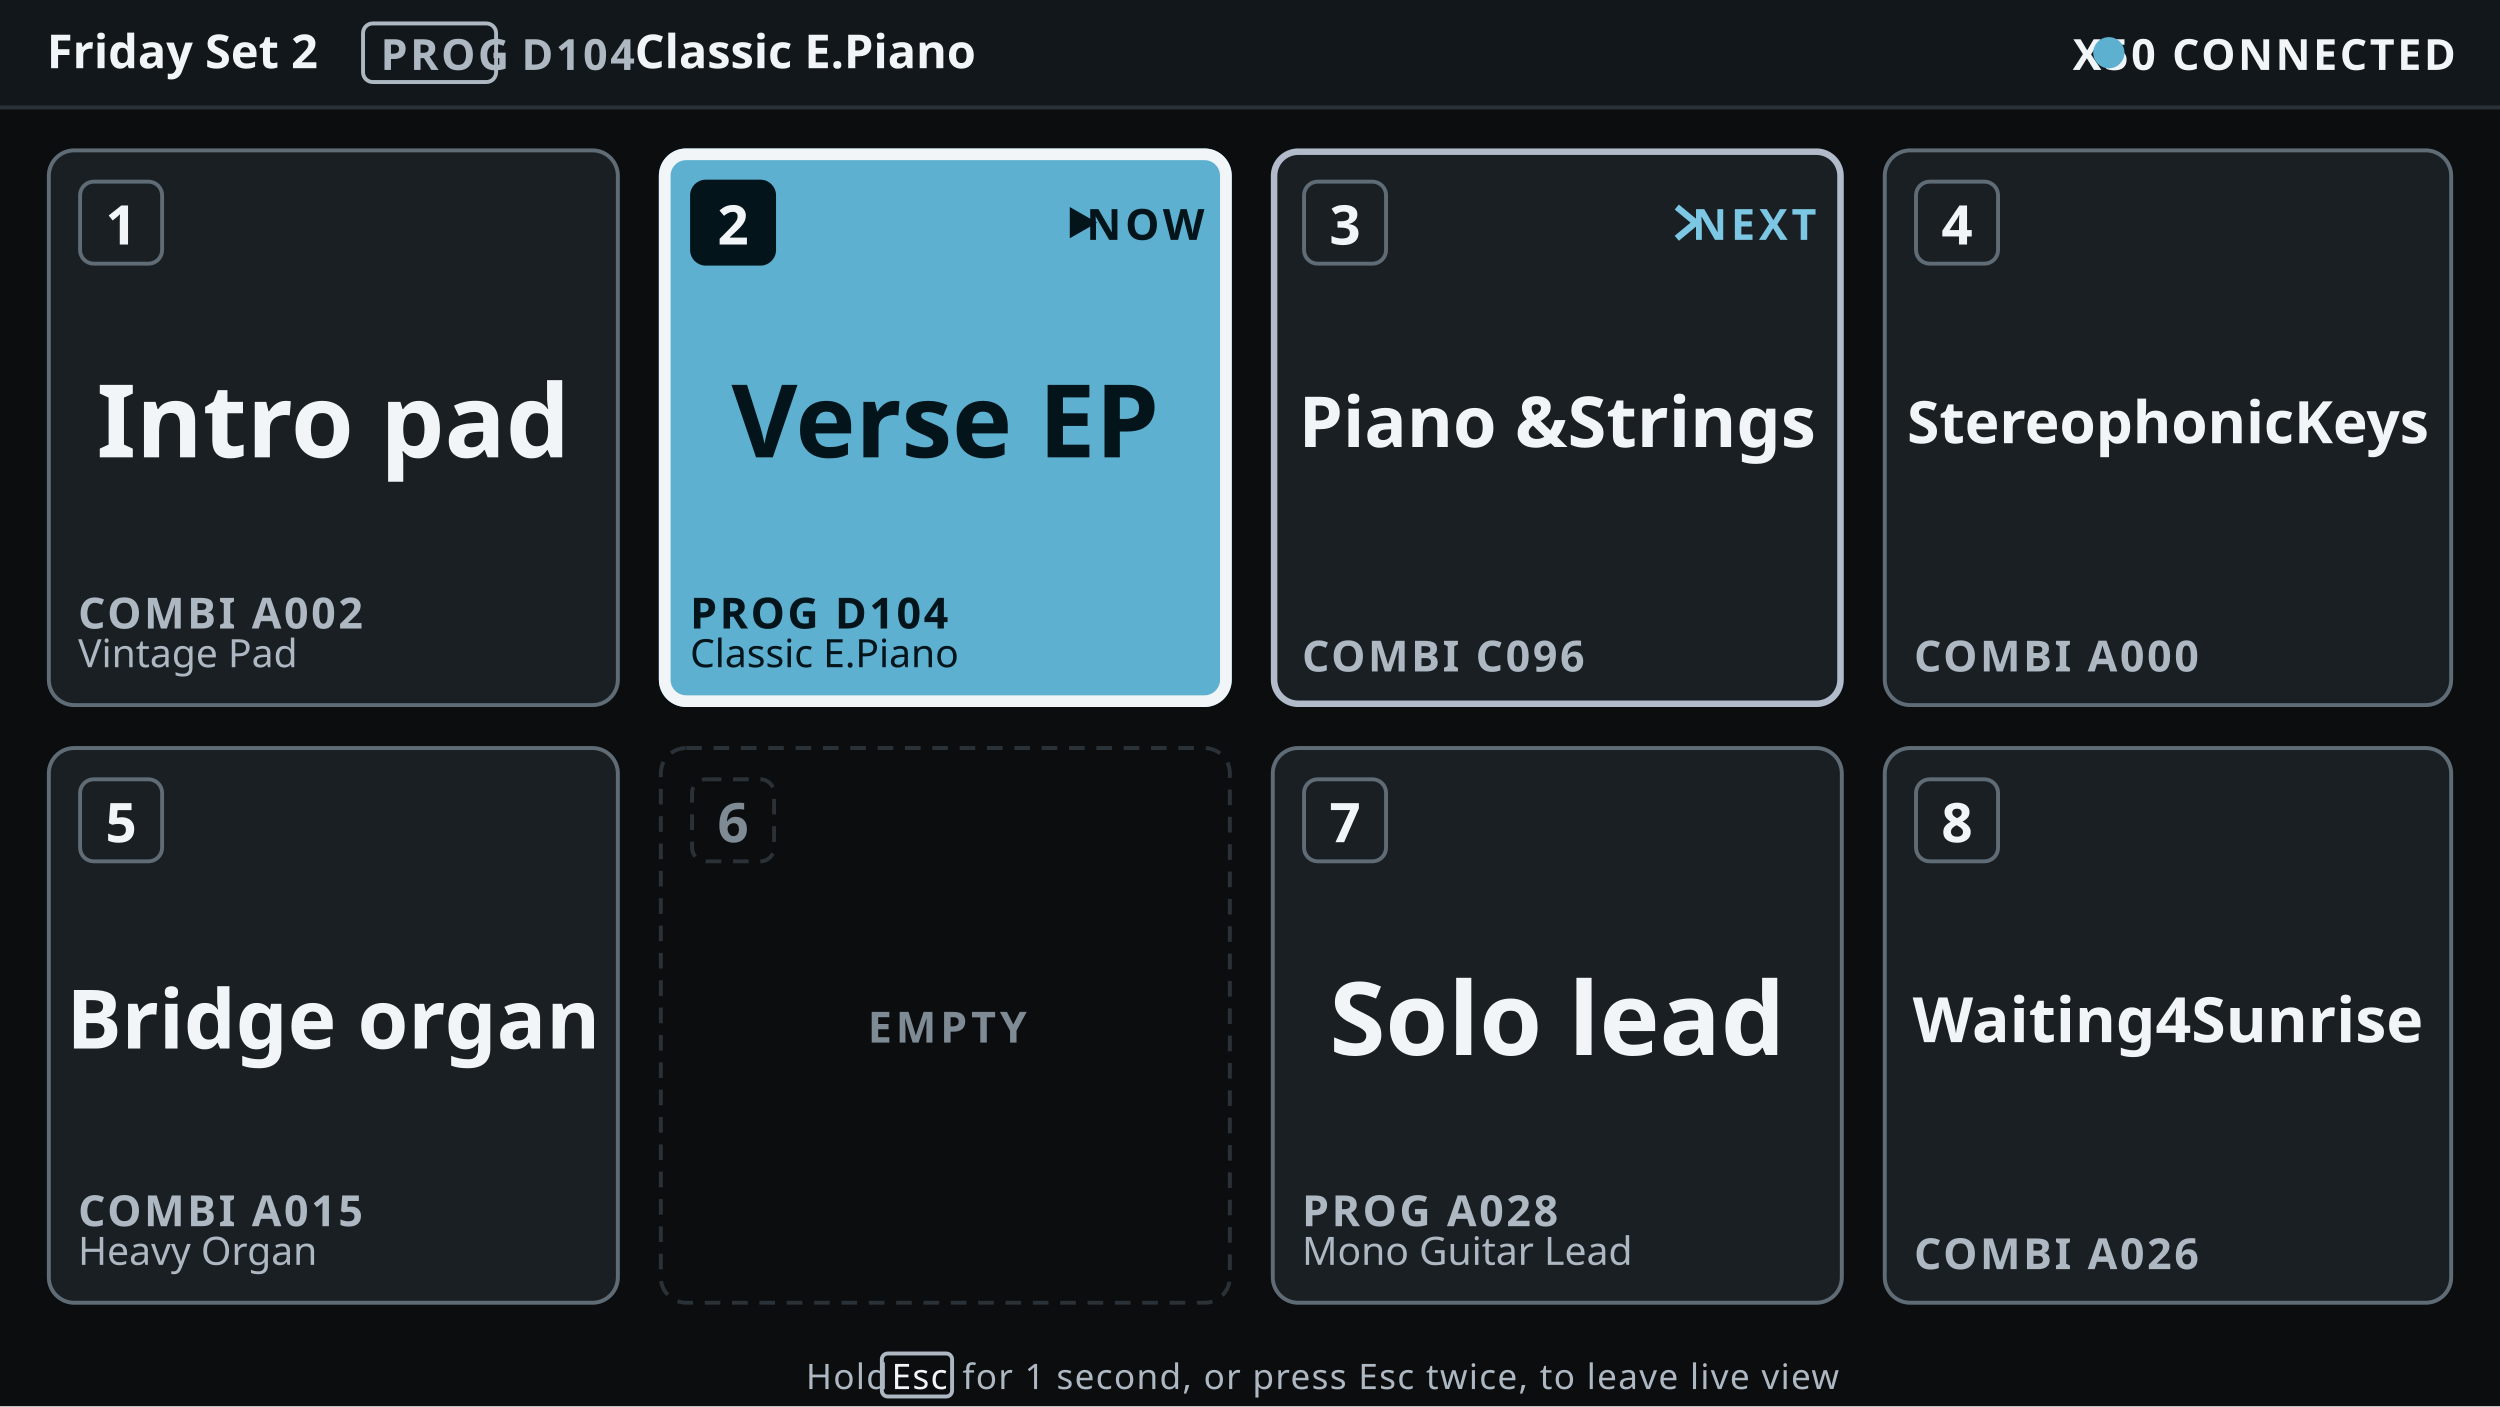
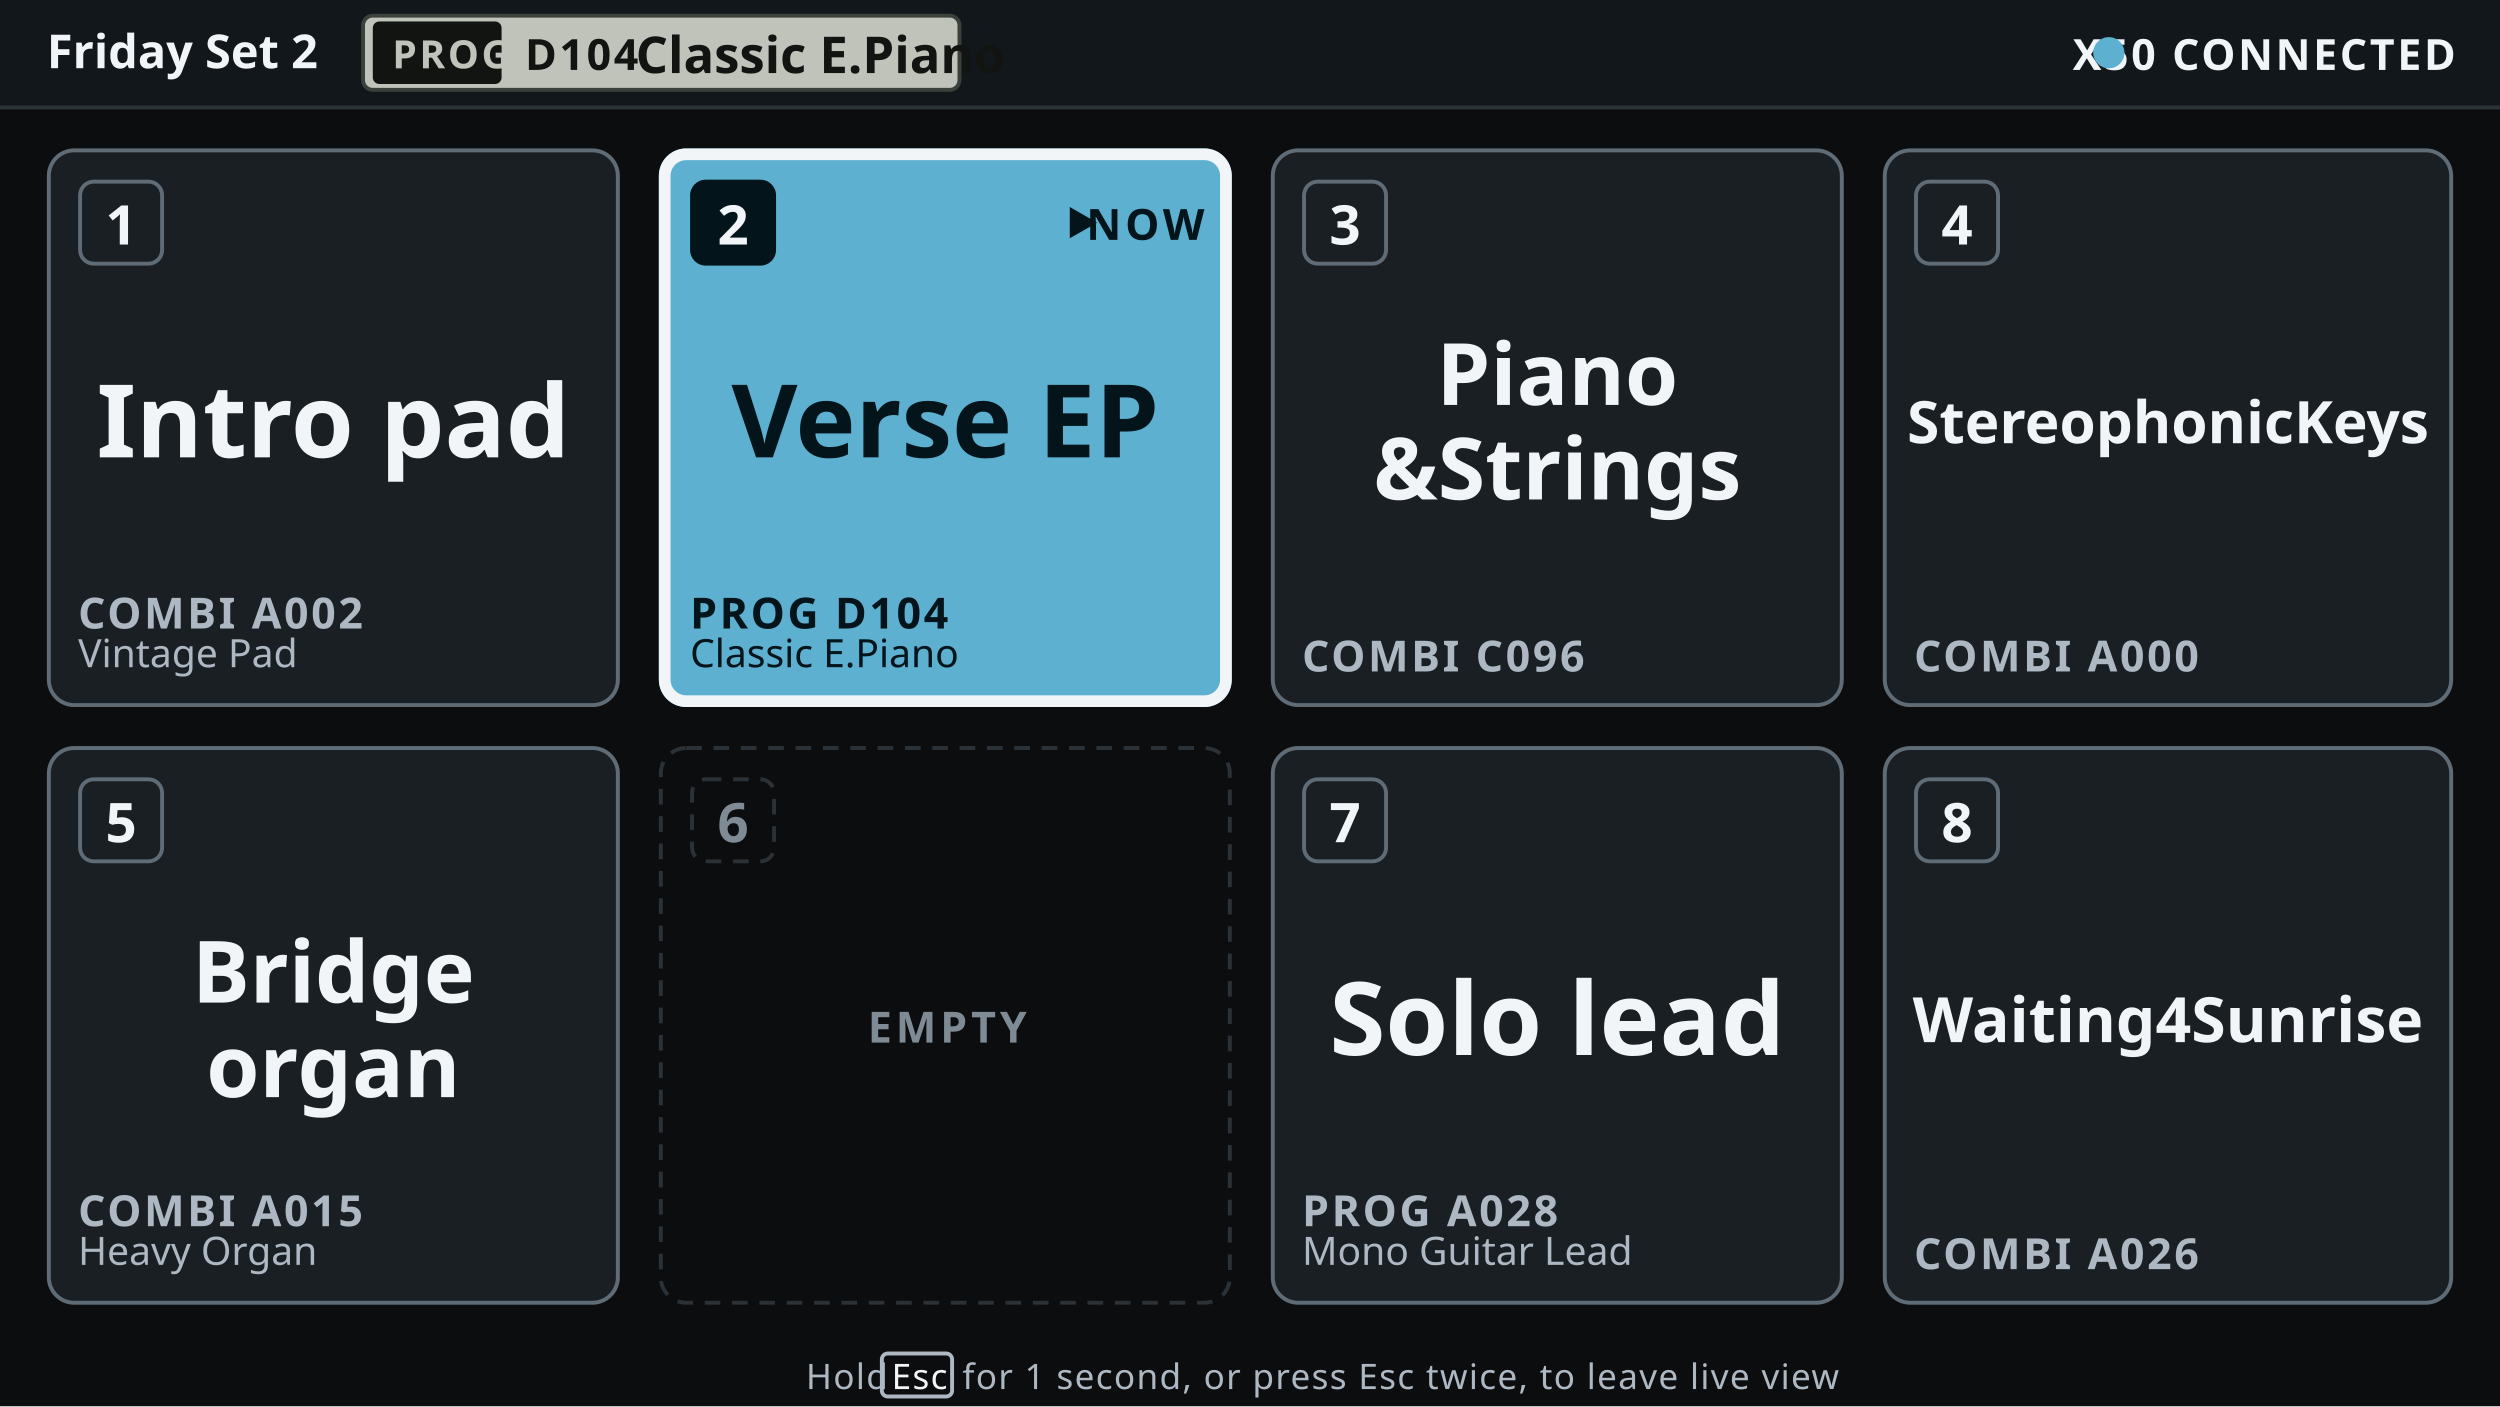
<svg xmlns="http://www.w3.org/2000/svg" width="1920" height="1080" viewBox="0 0 1920 1080">
  <rect x="0" y="0" width="1920" height="1080" fill="#0B0D0F" />
  <rect x="0" y="0" width="1920" height="84" fill="#12171B" />
  <rect x="0" y="81" width="1920" height="3" fill="#2A3238" />
  <text x="36" y="52.38" text-anchor="start" style="font-family:'Atkinson Hyperlegible';font-weight:700;font-size:36px;fill:#F2F5F7;">Friday Set 2</text>
-   <rect x="278.81" y="18" width="102.2" height="45" rx="7.5" fill="none" stroke="#AEB8C2" stroke-width="3" />
-   <text x="292.31" y="53.7" text-anchor="start" style="font-family:'Barlow Semi Condensed';font-weight:600;font-size:33px;fill:#AEB8C2;letter-spacing:2px;">PROG</text>
-   <text x="400.51" y="53.7" text-anchor="start" style="font-family:'Barlow Semi Condensed';font-weight:600;font-size:33px;fill:#AEB8C2;letter-spacing:2px;">D104</text>
-   <text x="487.49" y="52.38" text-anchor="start" style="font-family:'Atkinson Hyperlegible';font-weight:700;font-size:36px;fill:#F2F5F7;">Classic E.Piano</text>
+   <rect x="277.31" y="10.5" width="461.06" height="60" rx="9" fill="#3A413B" />
+   <rect x="280.31" y="13.5" width="455.06" height="54" rx="6" fill="#BFC3BA" />
+   <rect x="286.31" y="16.5" width="98.91" height="48" rx="5" fill="#111411" />
+   <text x="301.31" y="52.5" text-anchor="start" style="font-family:'Barlow Semi Condensed';font-weight:600;font-size:30px;fill:#BFC3BA;letter-spacing:2px;">PROG</text>
+   <text x="403.22" y="53.7" text-anchor="start" style="font-family:'Barlow Semi Condensed';font-weight:600;font-size:33px;fill:#111411;letter-spacing:2px;">D104</text>
+   <text x="488.2" y="56.1" text-anchor="start" style="font-family:'Barlow Semi Condensed';font-weight:600;font-size:39px;fill:#111411;">Classic E.Piano</text>
  <text x="1886" y="53.7" text-anchor="end" style="font-family:'Barlow Semi Condensed';font-weight:600;font-size:33px;fill:#F2F5F7;letter-spacing:2px;">X50 CONNECTED</text>
  <circle cx="1619.59" cy="40.5" r="12" fill="#5DB0D0" />
  <rect x="36" y="114" width="440" height="429" rx="21" fill="#1A1F24" />
  <rect x="37.5" y="115.5" width="437" height="426" rx="19.5" fill="none" stroke="#5F6C76" stroke-width="3" />
  <rect x="61.5" y="139.5" width="63" height="63" rx="10.5" fill="none" stroke="#5F6C76" stroke-width="3" />
  <text x="93" y="187.8" text-anchor="middle" style="font-family:'Barlow Semi Condensed';font-weight:600;font-size:42px;fill:#F2F5F7;">1</text>
  <text x="256" y="351.24" text-anchor="middle" style="font-family:'Atkinson Hyperlegible';font-weight:700;font-size:78px;fill:#F2F5F7;">Intro pad</text>
  <text x="60" y="512.4" text-anchor="start" style="font-family:'Atkinson Hyperlegible';font-weight:400;font-size:30px;fill:#AEB8C2;">Vintage Pad</text>
  <text x="60" y="482.7" text-anchor="start" style="font-family:'Barlow Semi Condensed';font-weight:600;font-size:33px;fill:#AEB8C2;letter-spacing:2px;">COMBI A002</text>
  <rect x="506" y="114" width="440" height="429" rx="21" fill="#5DB0D0" />
  <rect x="510.5" y="118.5" width="431" height="420" rx="16.5" fill="none" stroke="#F2F5F7" stroke-width="9" />
  <rect x="530" y="138" width="66" height="66" rx="12" fill="#04141B" />
  <text x="563" y="187.8" text-anchor="middle" style="font-family:'Barlow Semi Condensed';font-weight:600;font-size:42px;fill:#F2F5F7;">2</text>
  <text x="925" y="184.2" text-anchor="end" style="font-family:'Barlow Semi Condensed';font-weight:600;font-size:33px;fill:#04141B;letter-spacing:3px;">NOW</text>
  <path d="M821.59 159 L842.59 171 L821.59 183 Z" fill="#04141B" />
  <text x="726" y="351.24" text-anchor="middle" style="font-family:'Atkinson Hyperlegible';font-weight:700;font-size:78px;fill:#04141B;">Verse EP</text>
  <text x="530" y="512.4" text-anchor="start" style="font-family:'Atkinson Hyperlegible';font-weight:400;font-size:30px;fill:#04141B;">Classic E.Piano</text>
  <text x="530" y="482.7" text-anchor="start" style="font-family:'Barlow Semi Condensed';font-weight:600;font-size:33px;fill:#04141B;letter-spacing:2px;">PROG D104</text>
  <rect x="976" y="114" width="440" height="429" rx="21" fill="#1A1F24" />
-   <rect x="978.5" y="116.5" width="435" height="424" rx="18.5" fill="none" stroke="#B2BBCA" stroke-width="5" />
+   <rect x="977.5" y="115.5" width="437" height="426" rx="19.5" fill="none" stroke="#5F6C76" stroke-width="3" />
  <rect x="1001.5" y="139.5" width="63" height="63" rx="10.5" fill="none" stroke="#5F6C76" stroke-width="3" />
  <text x="1033" y="187.8" text-anchor="middle" style="font-family:'Barlow Semi Condensed';font-weight:600;font-size:42px;fill:#F2F5F7;">3</text>
-   <text x="1395" y="184.2" text-anchor="end" style="font-family:'Barlow Semi Condensed';font-weight:600;font-size:33px;fill:#7CC8E4;letter-spacing:3px;">NEXT</text>
-   <path d="M1287.76 159 L1302.26 171 L1287.76 183" fill="none" stroke="#7CC8E4" stroke-width="5" />
-   <text x="1196" y="343.32" text-anchor="middle" style="font-family:'Atkinson Hyperlegible';font-weight:700;font-size:54px;fill:#F2F5F7;">Piano &amp;Strings</text>
+   <text x="1196" y="310.98" text-anchor="middle" style="font-family:'Atkinson Hyperlegible';font-weight:700;font-size:66px;fill:#F2F5F7;">Piano</text>
+   <text x="1196" y="383.58" text-anchor="middle" style="font-family:'Atkinson Hyperlegible';font-weight:700;font-size:66px;fill:#F2F5F7;">&amp;Strings</text>
  <text x="1000" y="515.7" text-anchor="start" style="font-family:'Barlow Semi Condensed';font-weight:600;font-size:33px;fill:#AEB8C2;letter-spacing:2px;">COMBI C096</text>
  <rect x="1446" y="114" width="438" height="429" rx="21" fill="#1A1F24" />
  <rect x="1447.5" y="115.5" width="435" height="426" rx="19.5" fill="none" stroke="#5F6C76" stroke-width="3" />
  <rect x="1471.5" y="139.5" width="63" height="63" rx="10.5" fill="none" stroke="#5F6C76" stroke-width="3" />
  <text x="1503" y="187.8" text-anchor="middle" style="font-family:'Barlow Semi Condensed';font-weight:600;font-size:42px;fill:#F2F5F7;">4</text>
  <text x="1665" y="340.35" text-anchor="middle" style="font-family:'Atkinson Hyperlegible';font-weight:700;font-size:45px;fill:#F2F5F7;">StereophonicKeys</text>
  <text x="1470" y="515.7" text-anchor="start" style="font-family:'Barlow Semi Condensed';font-weight:600;font-size:33px;fill:#AEB8C2;letter-spacing:2px;">COMBI A000</text>
  <rect x="36" y="573" width="440" height="429" rx="21" fill="#1A1F24" />
  <rect x="37.5" y="574.5" width="437" height="426" rx="19.5" fill="none" stroke="#5F6C76" stroke-width="3" />
  <rect x="61.5" y="598.5" width="63" height="63" rx="10.5" fill="none" stroke="#5F6C76" stroke-width="3" />
  <text x="93" y="646.8" text-anchor="middle" style="font-family:'Barlow Semi Condensed';font-weight:600;font-size:42px;fill:#F2F5F7;">5</text>
-   <text x="256" y="805.29" text-anchor="middle" style="font-family:'Atkinson Hyperlegible';font-weight:700;font-size:63px;fill:#F2F5F7;">Bridge organ</text>
+   <text x="256" y="769.98" text-anchor="middle" style="font-family:'Atkinson Hyperlegible';font-weight:700;font-size:66px;fill:#F2F5F7;">Bridge</text>
+   <text x="256" y="842.58" text-anchor="middle" style="font-family:'Atkinson Hyperlegible';font-weight:700;font-size:66px;fill:#F2F5F7;">organ</text>
  <text x="60" y="971.4" text-anchor="start" style="font-family:'Atkinson Hyperlegible';font-weight:400;font-size:30px;fill:#AEB8C2;">Heavy Organ</text>
  <text x="60" y="941.7" text-anchor="start" style="font-family:'Barlow Semi Condensed';font-weight:600;font-size:33px;fill:#AEB8C2;letter-spacing:2px;">COMBI A015</text>
  <rect x="507.5" y="574.5" width="437" height="426" rx="19.5" fill="none" stroke="#2A3238" stroke-width="3" stroke-dasharray="12 9" />
  <rect x="531.5" y="598.5" width="63" height="63" rx="10.5" fill="none" stroke="#2A3238" stroke-width="3" stroke-dasharray="12 9" />
  <text x="563" y="646.8" text-anchor="middle" style="font-family:'Barlow Semi Condensed';font-weight:600;font-size:42px;fill:#7E8A94;">6</text>
  <text x="727.5" y="800.7" text-anchor="middle" style="font-family:'Barlow Semi Condensed';font-weight:600;font-size:33px;fill:#7E8A94;letter-spacing:3px;">EMPTY</text>
  <rect x="976" y="573" width="440" height="429" rx="21" fill="#1A1F24" />
  <rect x="977.5" y="574.5" width="437" height="426" rx="19.5" fill="none" stroke="#5F6C76" stroke-width="3" />
  <rect x="1001.5" y="598.5" width="63" height="63" rx="10.5" fill="none" stroke="#5F6C76" stroke-width="3" />
  <text x="1033" y="646.8" text-anchor="middle" style="font-family:'Barlow Semi Condensed';font-weight:600;font-size:42px;fill:#F2F5F7;">7</text>
  <text x="1196" y="810.24" text-anchor="middle" style="font-family:'Atkinson Hyperlegible';font-weight:700;font-size:78px;fill:#F2F5F7;">Solo lead</text>
  <text x="1000" y="971.4" text-anchor="start" style="font-family:'Atkinson Hyperlegible';font-weight:400;font-size:30px;fill:#AEB8C2;">Mono Guitar Lead</text>
  <text x="1000" y="941.7" text-anchor="start" style="font-family:'Barlow Semi Condensed';font-weight:600;font-size:33px;fill:#AEB8C2;letter-spacing:2px;">PROG A028</text>
  <rect x="1446" y="573" width="438" height="429" rx="21" fill="#1A1F24" />
  <rect x="1447.5" y="574.5" width="435" height="426" rx="19.5" fill="none" stroke="#5F6C76" stroke-width="3" />
  <rect x="1471.5" y="598.5" width="63" height="63" rx="10.5" fill="none" stroke="#5F6C76" stroke-width="3" />
  <text x="1503" y="646.8" text-anchor="middle" style="font-family:'Barlow Semi Condensed';font-weight:600;font-size:42px;fill:#F2F5F7;">8</text>
  <text x="1665" y="800.34" text-anchor="middle" style="font-family:'Atkinson Hyperlegible';font-weight:700;font-size:48px;fill:#F2F5F7;">Waiting4Sunrise</text>
  <text x="1470" y="974.7" text-anchor="start" style="font-family:'Barlow Semi Condensed';font-weight:600;font-size:33px;fill:#AEB8C2;letter-spacing:2px;">COMBI A026</text>
  <text x="618.95" y="1066.8" text-anchor="start" style="font-family:'Barlow Semi Condensed';font-weight:500;font-size:27px;fill:#AEB8C2;letter-spacing:1px;">Hold</text>
  <rect x="677.26" y="1039.5" width="53.94" height="33" rx="4.5" fill="none" stroke="#AEB8C2" stroke-width="3" />
  <text x="684.76" y="1066.8" text-anchor="start" style="font-family:'Barlow Semi Condensed';font-weight:500;font-size:27px;fill:#F2F5F7;letter-spacing:1px;">Esc</text>
  <text x="739.1" y="1066.8" text-anchor="start" style="font-family:'Barlow Semi Condensed';font-weight:500;font-size:27px;fill:#AEB8C2;letter-spacing:1px;">for 1 second, or press Esc twice, to leave live view</text>
</svg>
